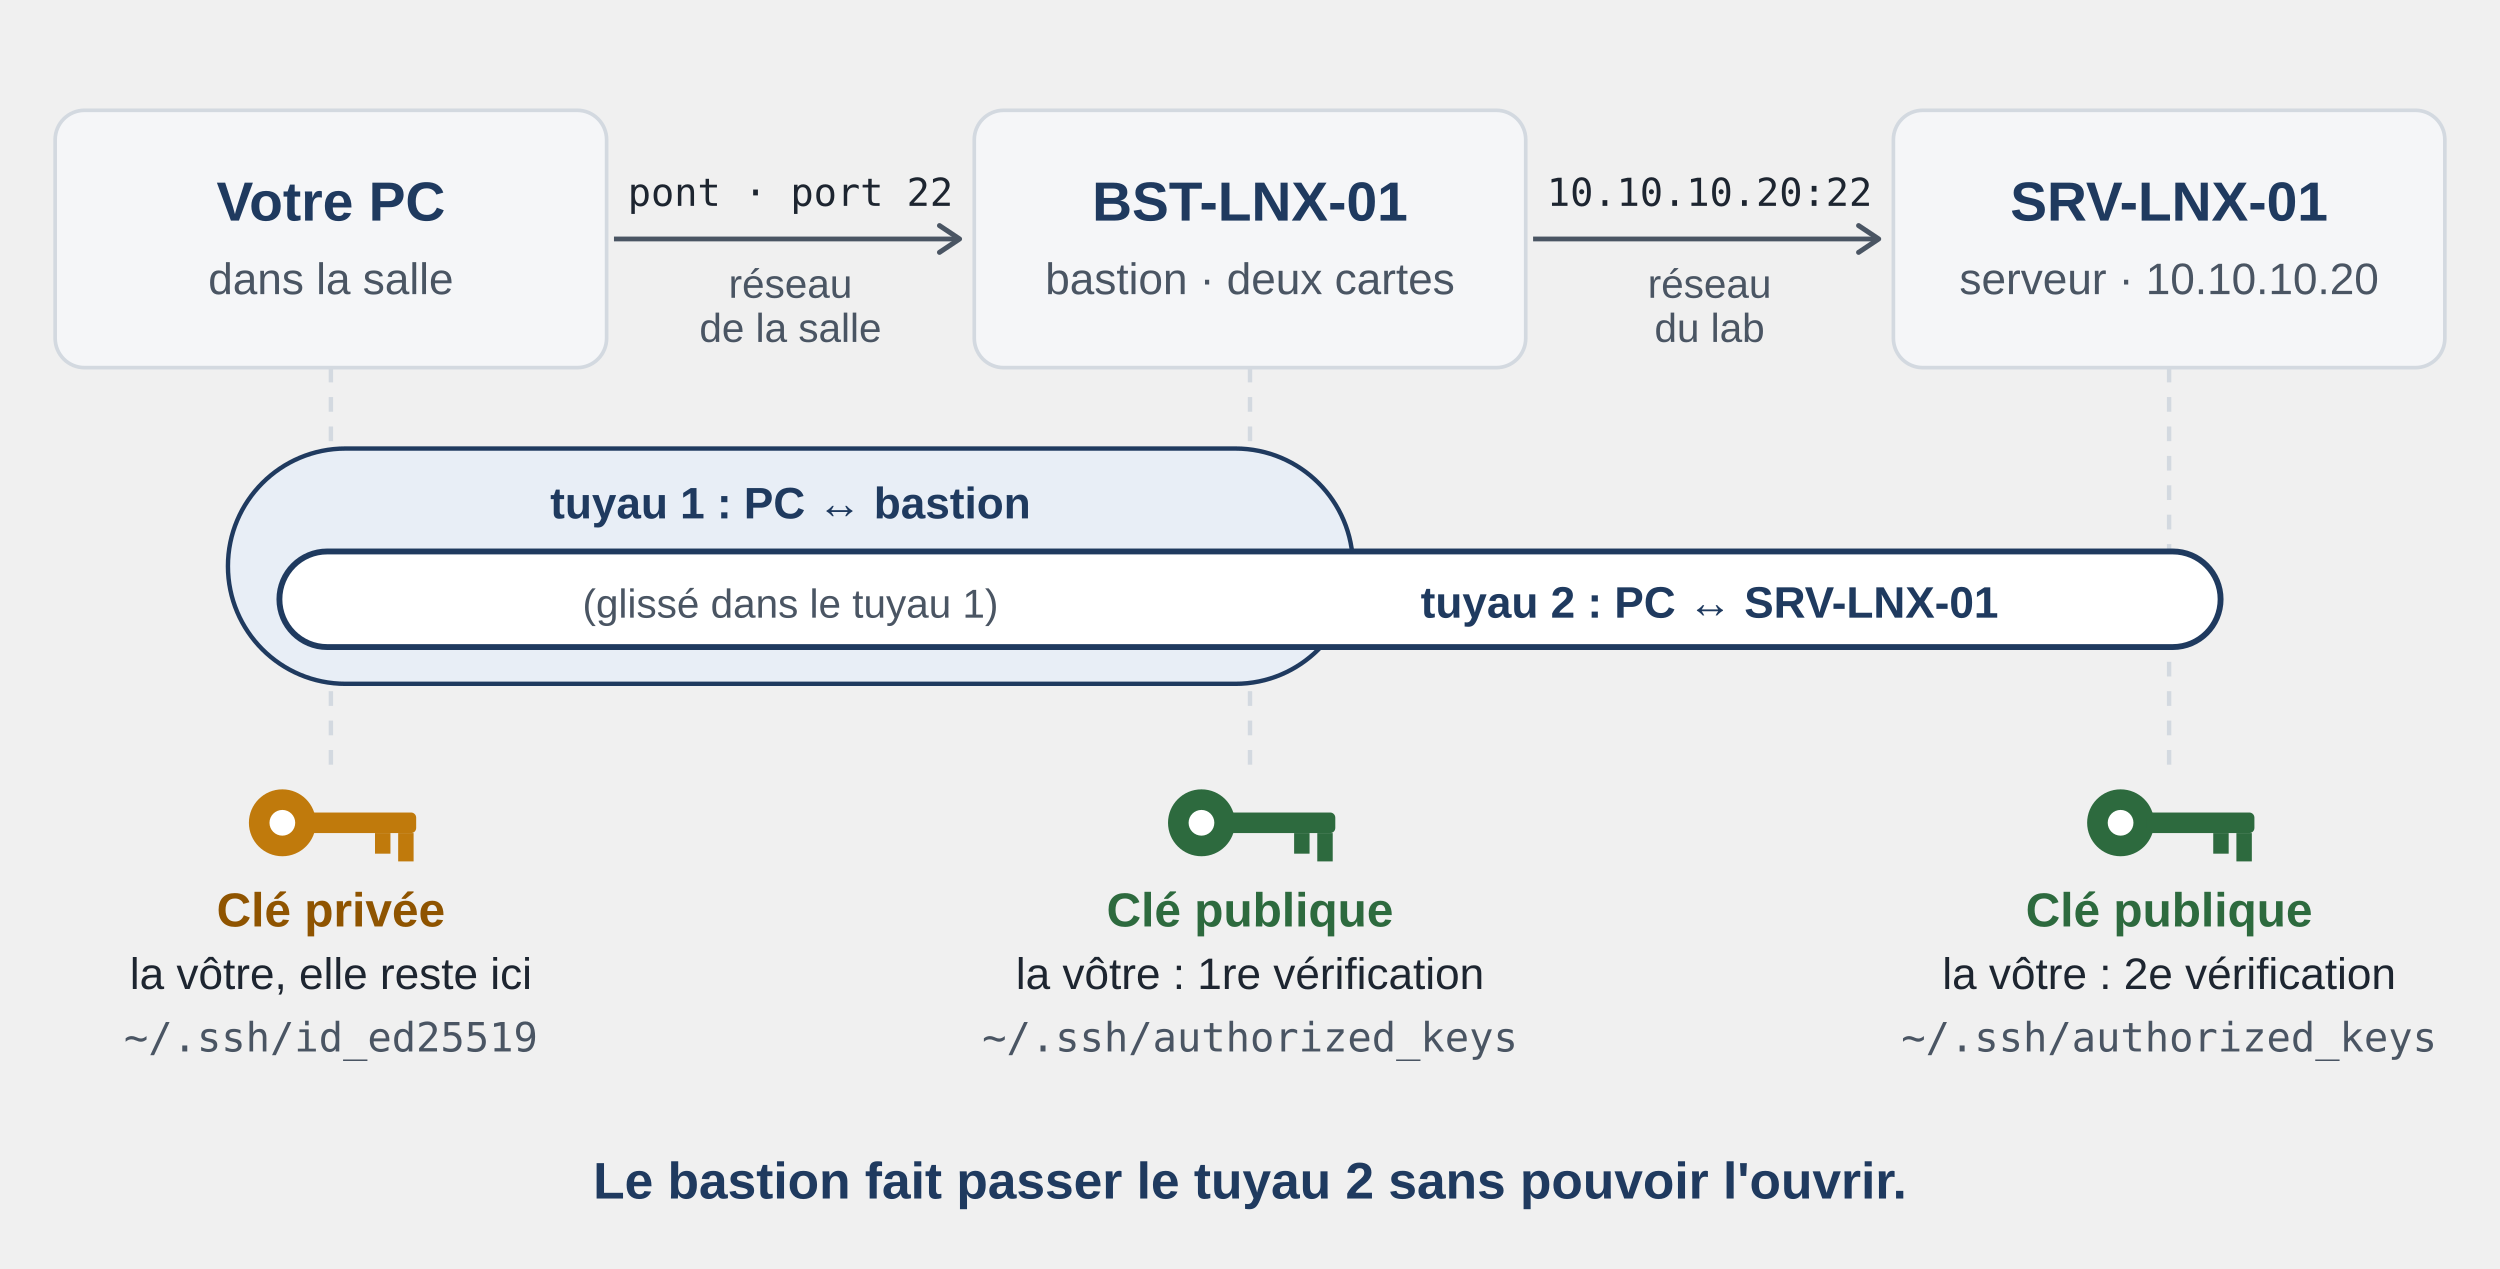
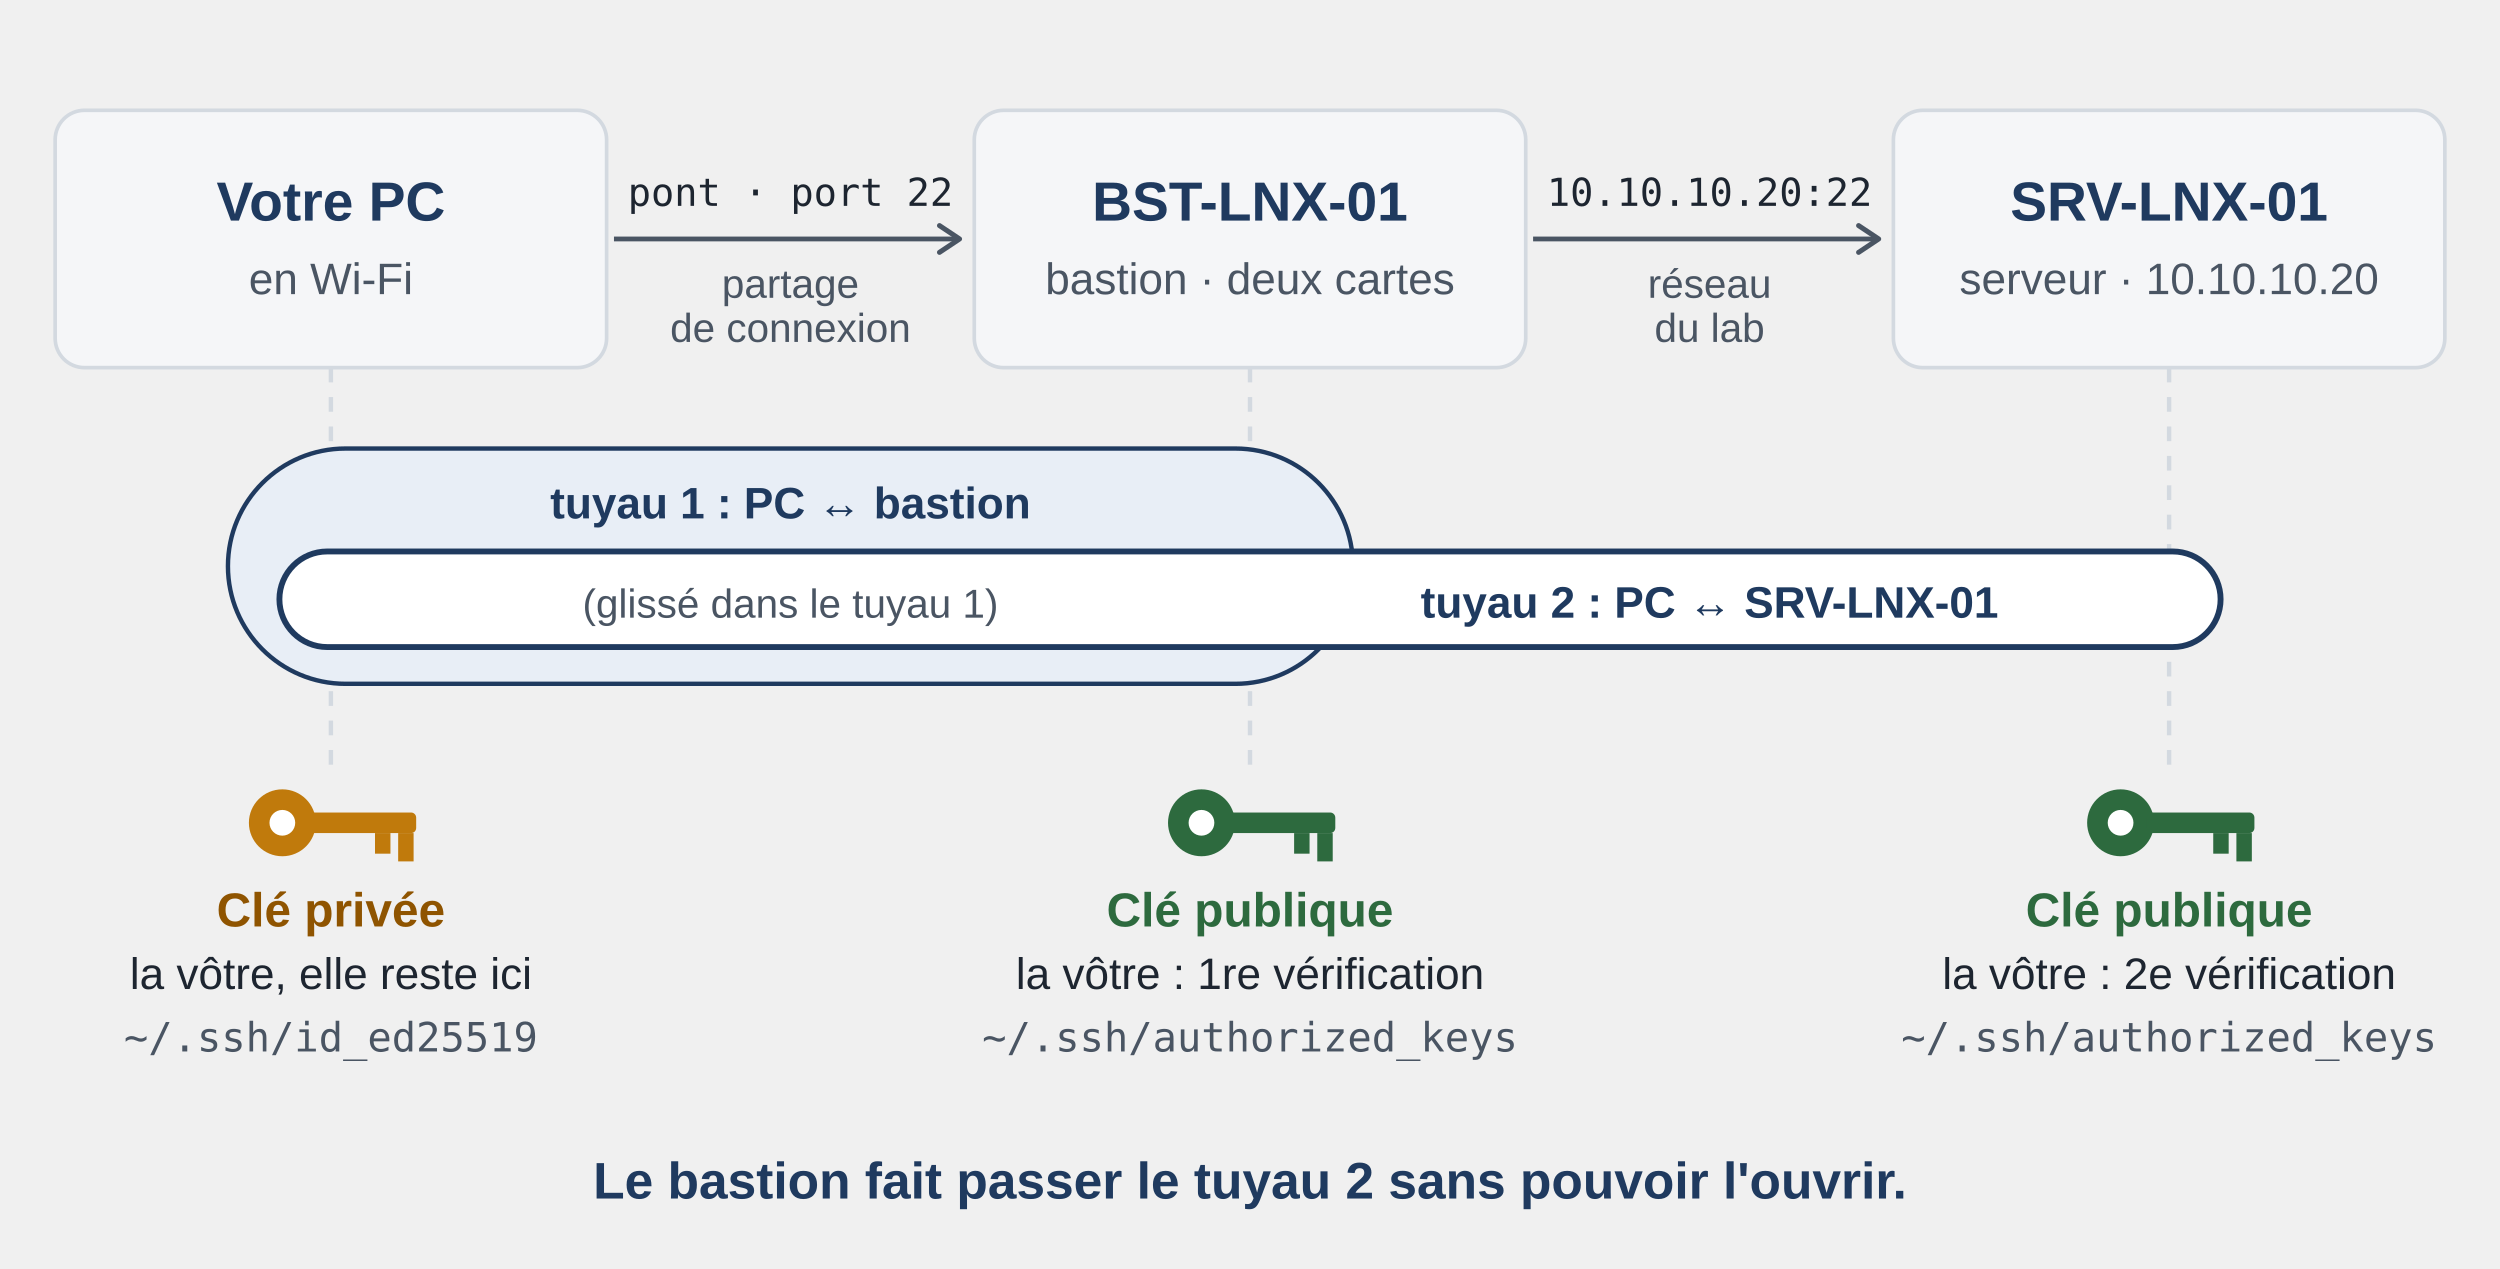
<svg xmlns="http://www.w3.org/2000/svg" viewBox="0 0 680 345" width="680" height="345" font-family="Arial, 'Liberation Sans', 'DejaVu Sans', sans-serif" role="img">
  <defs>
    <g id="cle">
      <circle cx="14" cy="14" r="13" />
      <rect x="24" y="10" width="42" height="8" rx="2" />
      <rect x="50" y="18" width="6" height="8" />
      <rect x="59" y="18" width="6" height="11" />
      <circle cx="14" cy="14" r="5" fill="#ffffff" />
    </g>
    <marker id="fl" viewBox="0 0 10 10" refX="8" refY="5" markerWidth="7" markerHeight="7" orient="auto-start-reverse">
      <path d="M2 1L8 5L2 9" fill="none" stroke="#4a5563" stroke-width="1.5" stroke-linecap="round" stroke-linejoin="round" />
    </marker>
  </defs>
  <g stroke="#d3d9e0" stroke-width="1.2" stroke-dasharray="4 4">
    <line x1="90" y1="100" x2="90" y2="212" />
    <line x1="340" y1="100" x2="340" y2="212" />
    <line x1="590" y1="100" x2="590" y2="212" />
  </g>
  <g fill="#f5f6f8" stroke="#d3d9e0">
    <rect x="15" y="30" width="150" height="70" rx="8" />
    <rect x="265" y="30" width="150" height="70" rx="8" />
    <rect x="515" y="30" width="150" height="70" rx="8" />
  </g>
  <g font-size="15" font-weight="bold" fill="#1f3a5f" text-anchor="middle">
    <text x="90" y="60">Votre PC</text>
    <text x="340" y="60">BST-LNX-01</text>
    <text x="590" y="60">SRV-LNX-01</text>
  </g>
  <g font-size="12" fill="#4a5563" text-anchor="middle">
-     <text x="90" y="80">dans la salle</text>
+     <text x="90" y="80">en Wi-Fi</text>
    <text x="340" y="80">bastion · deux cartes</text>
    <text x="590" y="80">serveur · 10.10.10.20</text>
  </g>
  <line x1="167" y1="65" x2="261" y2="65" stroke="#4a5563" stroke-width="1.3" marker-end="url(#fl)" />
  <line x1="417" y1="65" x2="511" y2="65" stroke="#4a5563" stroke-width="1.3" marker-end="url(#fl)" />
  <g font-size="11" fill="#1d2530" text-anchor="middle">
    <text x="215" y="56" font-size="10.5" font-family="'DejaVu Sans Mono', Consolas, monospace">pont · port 22</text>
-     <text x="215" y="81" fill="#4a5563">réseau</text>
-     <text x="215" y="93" fill="#4a5563">de la salle</text>
+     <text x="215" y="81" fill="#4a5563">partage</text>
+     <text x="215" y="93" fill="#4a5563">de connexion</text>
    <text x="465" y="56" font-size="10.5" font-family="'DejaVu Sans Mono', Consolas, monospace">10.10.10.20:22</text>
    <text x="465" y="81" fill="#4a5563">réseau</text>
    <text x="465" y="93" fill="#4a5563">du lab</text>
  </g>
  <rect x="62" y="122" width="306" height="64" rx="32" fill="#e8eef6" stroke="#1f3a5f" stroke-width="1.2" />
  <text x="215" y="141" text-anchor="middle" font-size="12" font-weight="bold" fill="#1f3a5f">tuyau 1 : PC ↔ bastion</text>
  <rect x="76" y="150" width="528" height="26" rx="13" fill="#ffffff" stroke="#1f3a5f" stroke-width="1.6" />
  <text x="465" y="168" text-anchor="middle" font-size="12" font-weight="bold" fill="#1f3a5f">tuyau 2 : PC ↔ SRV-LNX-01</text>
  <text x="215" y="168" text-anchor="middle" font-size="11" fill="#4a5563">(glissé dans le tuyau 1)</text>
  <use href="#cle" transform="translate(67 214) scale(0.7)" fill="#c07a0c" />
  <use href="#cle" transform="translate(317 214) scale(0.7)" fill="#2d6a3e" />
  <use href="#cle" transform="translate(567 214) scale(0.7)" fill="#2d6a3e" />
  <g font-size="13" font-weight="bold" text-anchor="middle">
    <text x="90" y="252" fill="#8f5400">Clé privée</text>
    <text x="340" y="252" fill="#2d6a3e">Clé publique</text>
    <text x="590" y="252" fill="#2d6a3e">Clé publique</text>
  </g>
  <g font-size="12" fill="#1d2530" text-anchor="middle">
    <text x="90" y="269">la vôtre, elle reste ici</text>
    <text x="340" y="269">la vôtre : 1re vérification</text>
    <text x="590" y="269">la vôtre : 2e vérification</text>
  </g>
  <g font-size="11" fill="#4a5563" text-anchor="middle" font-family="'DejaVu Sans Mono', Consolas, monospace">
    <text x="90" y="286">~/.ssh/id_ed25519</text>
    <text x="340" y="286">~/.ssh/authorized_keys</text>
    <text x="590" y="286">~/.ssh/authorized_keys</text>
  </g>
  <text x="340" y="326" text-anchor="middle" font-size="14" font-weight="bold" fill="#1f3a5f">Le bastion fait passer le tuyau 2 sans pouvoir l'ouvrir.</text>
</svg>
